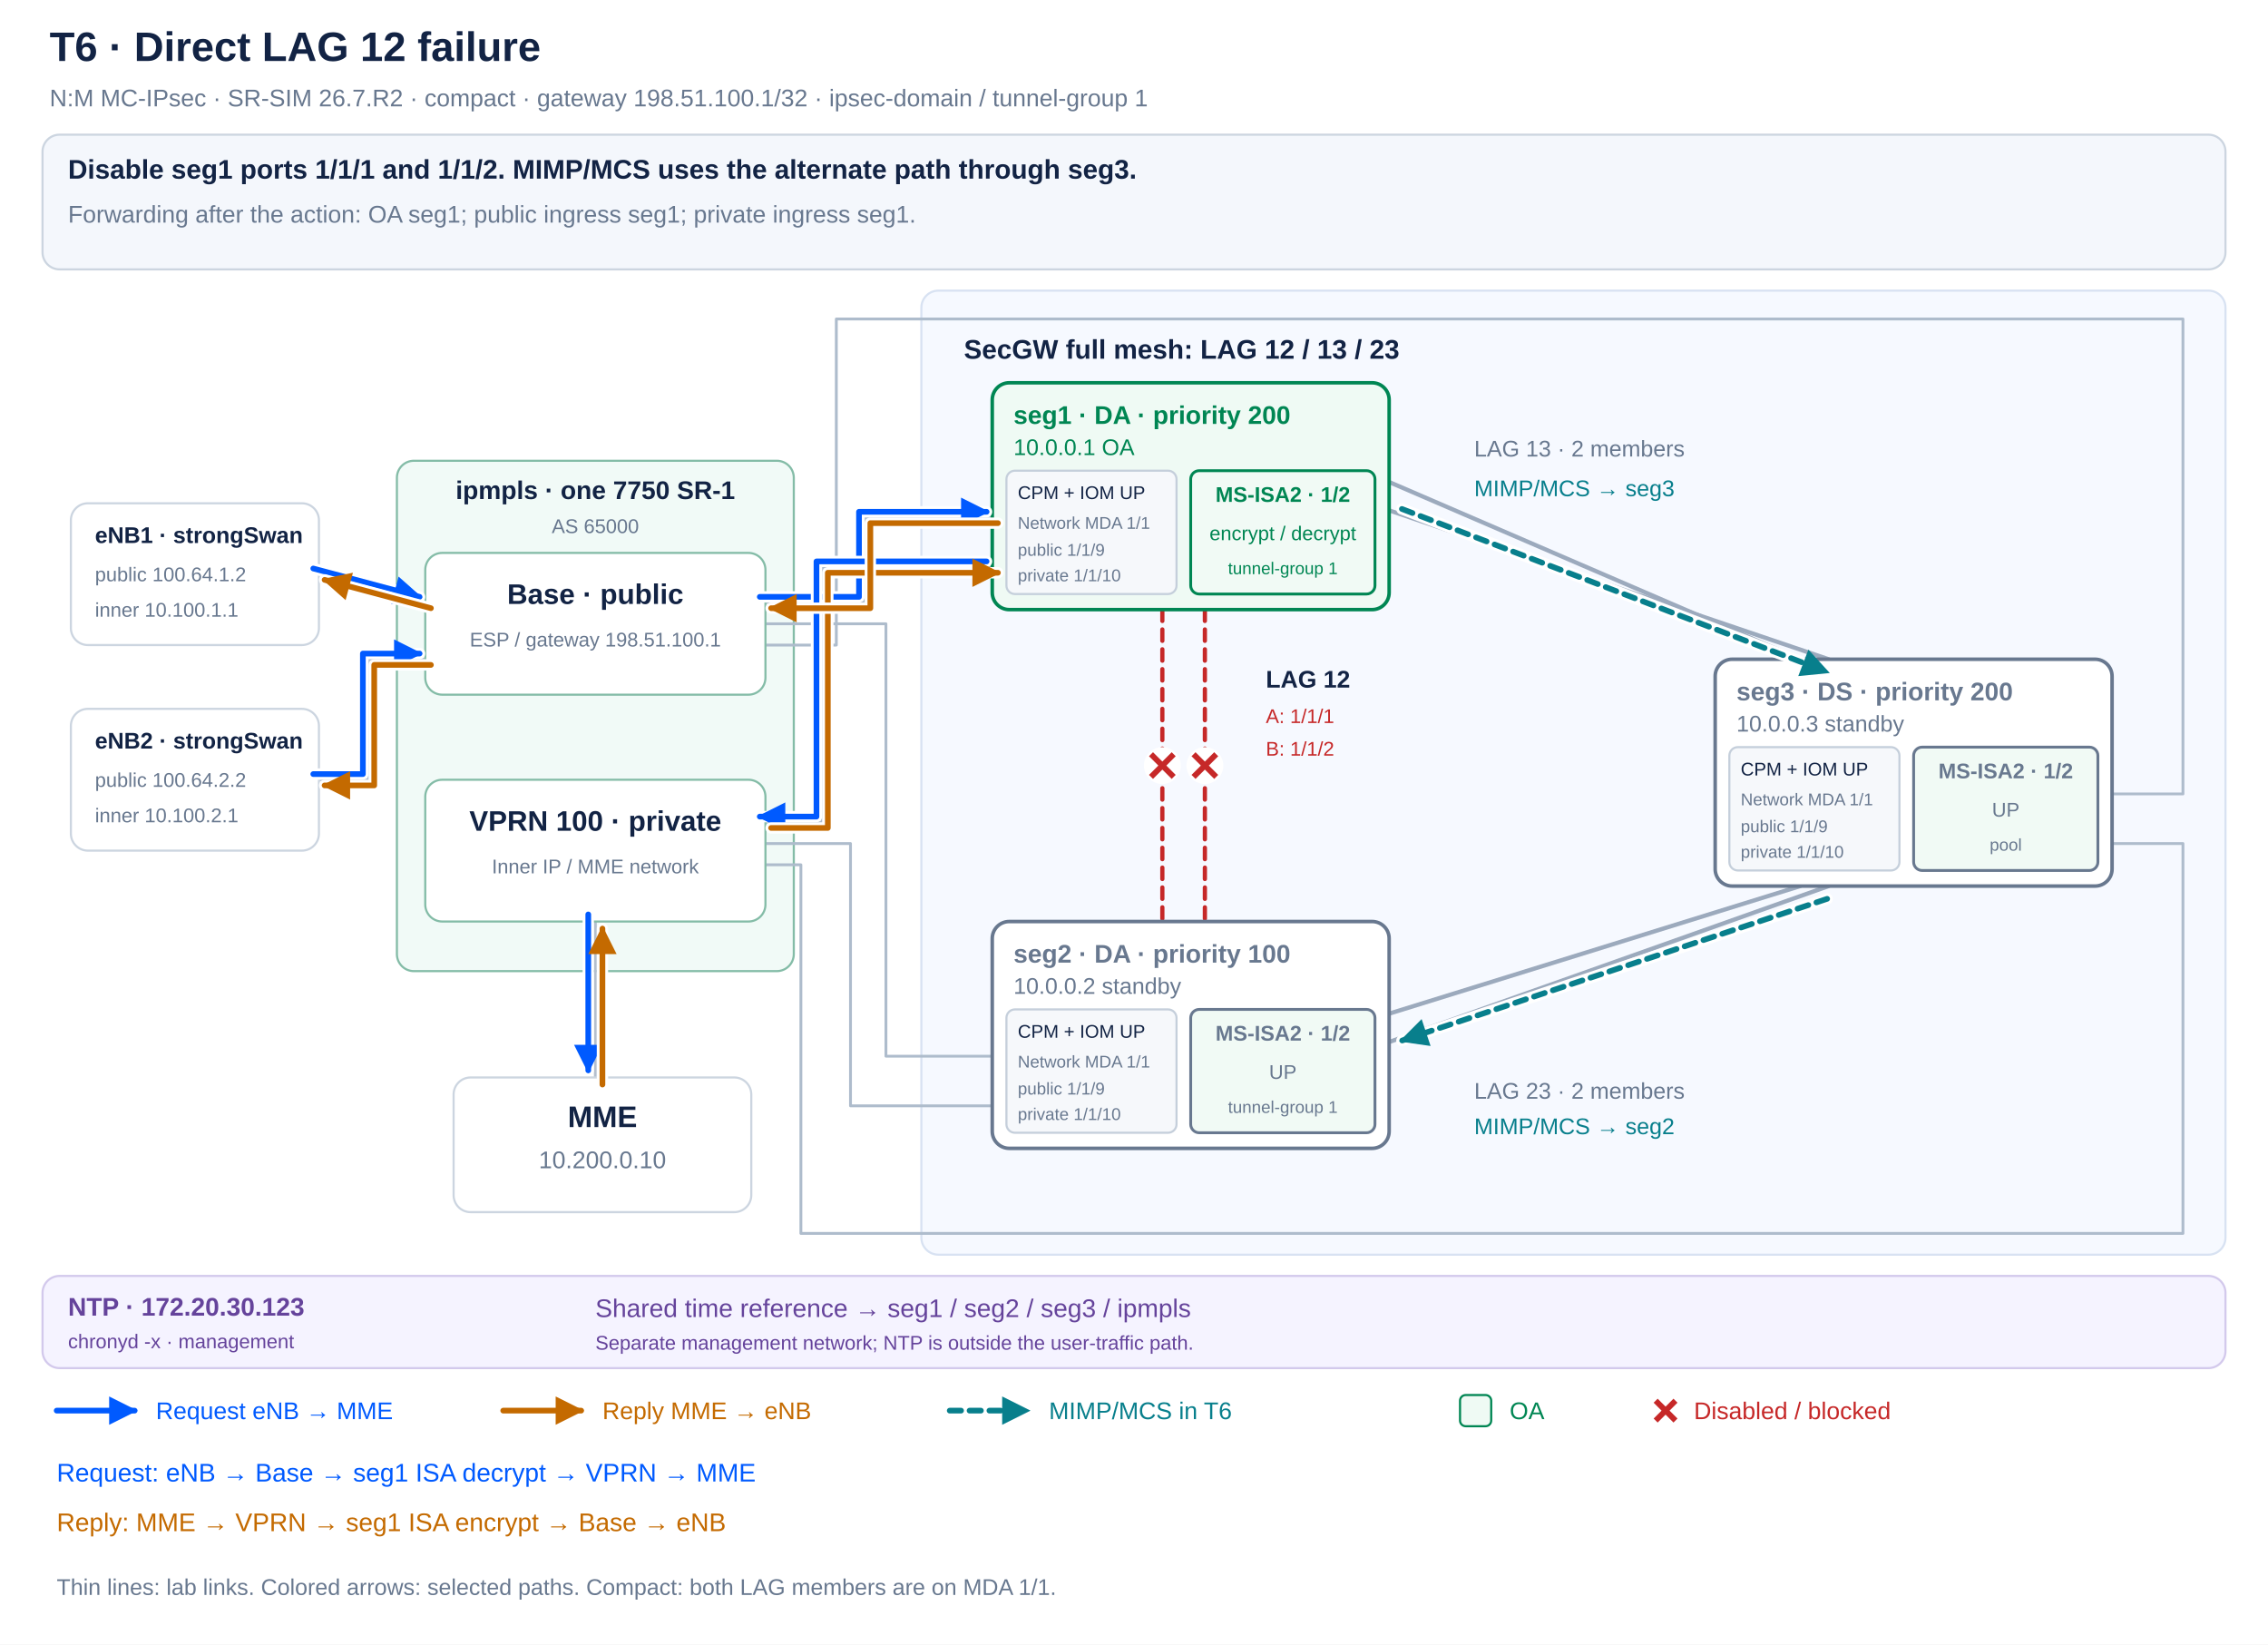
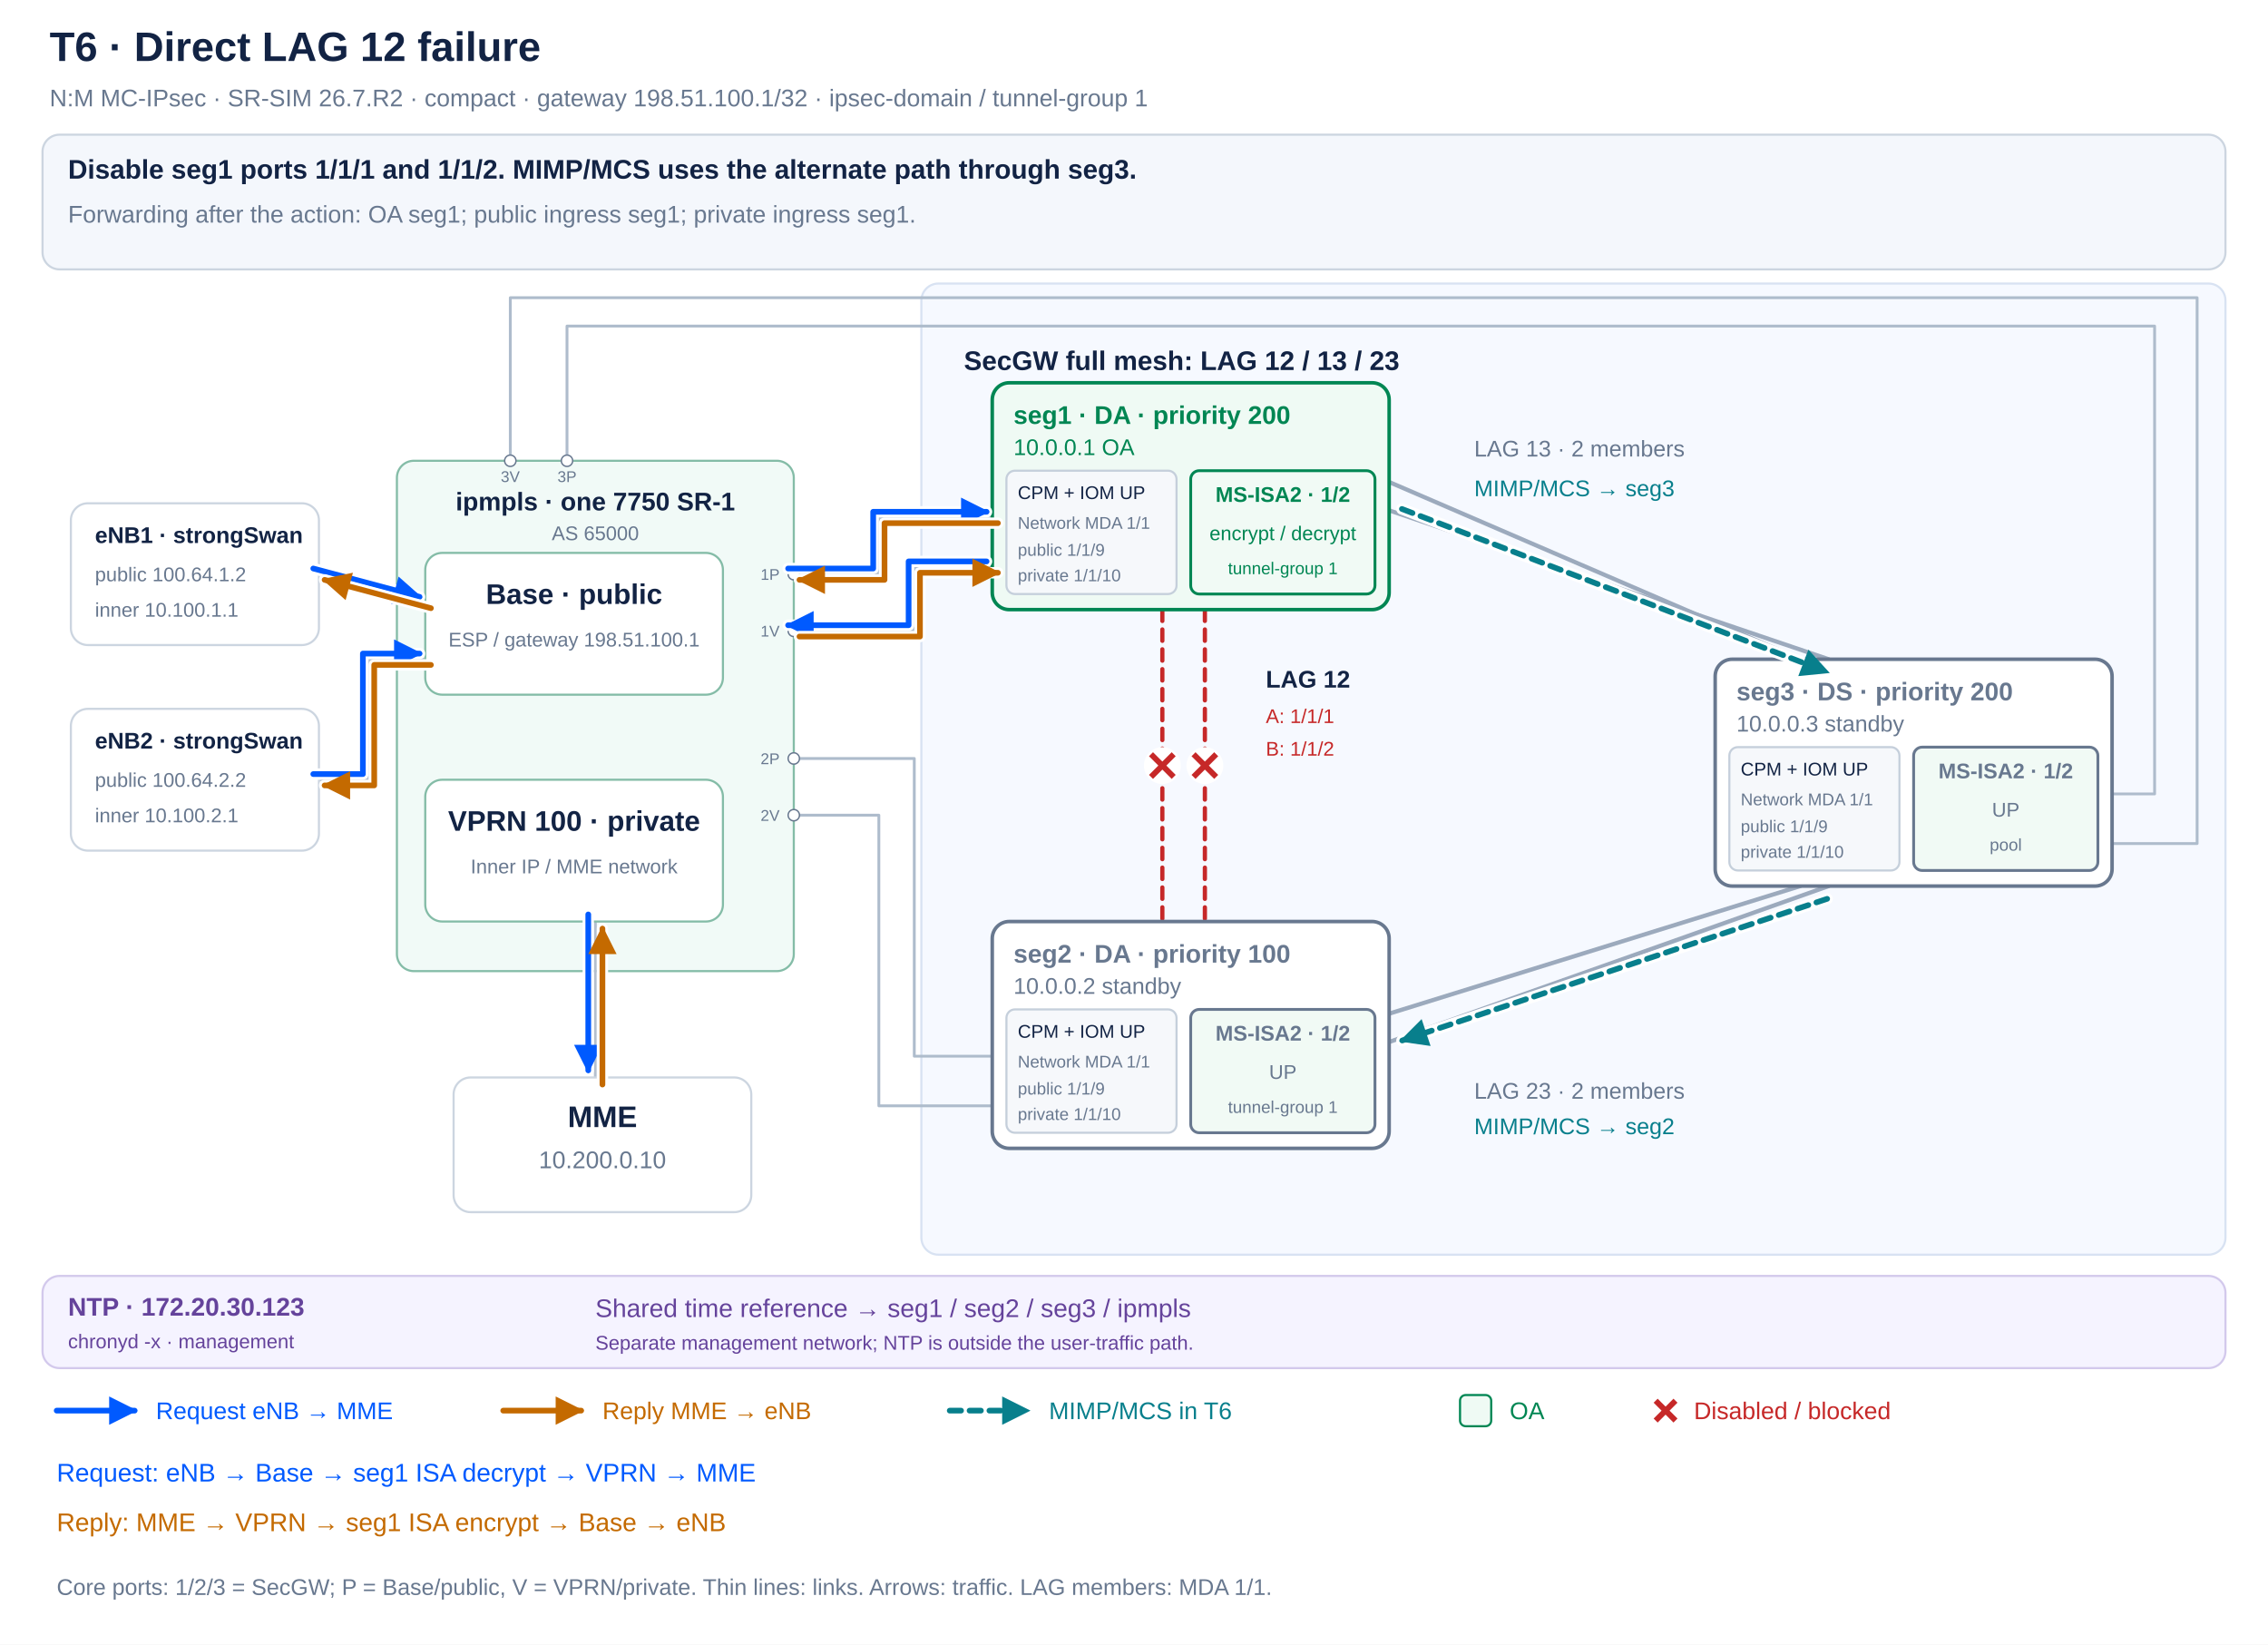
<svg xmlns="http://www.w3.org/2000/svg" width="1600" height="1160" viewBox="0 0 1600 1160" font-family="Arial, sans-serif">
  <defs>
    <marker id="m005aff" viewBox="0 0 10 10" refX="9" refY="5" markerWidth="5" markerHeight="5" orient="auto">
      <path d="M0,0 L10,5 L0,10z" fill="#005aff" />
    </marker>
    <marker id="mc46a00" viewBox="0 0 10 10" refX="9" refY="5" markerWidth="5" markerHeight="5" orient="auto">
      <path d="M0,0 L10,5 L0,10z" fill="#c46a00" />
    </marker>
    <marker id="mc62828" viewBox="0 0 10 10" refX="9" refY="5" markerWidth="5" markerHeight="5" orient="auto">
      <path d="M0,0 L10,5 L0,10z" fill="#c62828" />
    </marker>
    <marker id="m087f8c" viewBox="0 0 10 10" refX="9" refY="5" markerWidth="5" markerHeight="5" orient="auto">
      <path d="M0,0 L10,5 L0,10z" fill="#087f8c" />
    </marker>
  </defs>
  <rect width="1600" height="1160" fill="white" />
  <text x="35" y="43" font-size="29" fill="#122344" text-anchor="start" font-weight="700">T6 · Direct LAG 12 failure</text>
  <text x="35" y="75" font-size="17" fill="#68788f" text-anchor="start" font-weight="400">N:M MC-IPsec · SR-SIM 26.7.R2 · compact · gateway 198.51.100.1/32 · ipsec-domain / tunnel-group 1</text>
  <rect x="30" y="95" width="1540" height="95" rx="12" fill="#f4f7fc" stroke="#ccd5e0" stroke-width="1.5" />
  <text x="48" y="126" font-size="19" fill="#122344" text-anchor="start" font-weight="600">Disable seg1 ports 1/1/1 and 1/1/2. MIMP/MCS uses the alternate path through seg3.</text>
  <text x="48" y="157" font-size="17" fill="#68788f" text-anchor="start" font-weight="400">Forwarding after the action: OA seg1; public ingress seg1; private ingress seg1.</text>
-   <rect x="650" y="205" width="920" height="680" rx="12" fill="#f6f9ff" stroke="#d8e2f2" stroke-width="1.5" />
-   <text x="680" y="253" font-size="19" fill="#122344" text-anchor="start" font-weight="600">SecGW full mesh: LAG 12 / 13 / 23</text>
+   <rect x="650" y="200" width="920" height="685" rx="12" fill="#f6f9ff" stroke="#d8e2f2" stroke-width="1.5" />
+   <text x="680" y="261" font-size="19" fill="#122344" text-anchor="start" font-weight="600">SecGW full mesh: LAG 12 / 13 / 23</text>
  <rect x="280" y="325" width="280" height="360" rx="12" fill="#f1faf7" stroke="#84bca7" stroke-width="1.5" />
-   <text x="420" y="352" font-size="18" fill="#122344" text-anchor="middle" font-weight="600">ipmpls · one 7750 SR-1</text>
-   <text x="420" y="376" font-size="14" fill="#68788f" text-anchor="middle" font-weight="400">AS 65000</text>
-   <polyline points="540,425 610,425 610,365 700,365" fill="none" stroke="#aebccc" stroke-width="2" stroke-linejoin="round" stroke-linecap="round" />
-   <polyline points="540,580 580,580 580,400 700,400" fill="none" stroke="#aebccc" stroke-width="2" stroke-linejoin="round" stroke-linecap="round" />
-   <polyline points="540,440 625,440 625,745 700,745" fill="none" stroke="#aebccc" stroke-width="2" stroke-linejoin="round" stroke-linecap="round" />
-   <polyline points="540,595 600,595 600,780 700,780" fill="none" stroke="#aebccc" stroke-width="2" stroke-linejoin="round" stroke-linecap="round" />
-   <polyline points="540,455 590,455 590,225 1540,225 1540,560 1490,560" fill="none" stroke="#aebccc" stroke-width="2" stroke-linejoin="round" stroke-linecap="round" />
-   <polyline points="540,610 565,610 565,870 1540,870 1540,595 1490,595" fill="none" stroke="#aebccc" stroke-width="2" stroke-linejoin="round" stroke-linecap="round" />
+   <text x="420" y="360" font-size="18" fill="#122344" text-anchor="middle" font-weight="600">ipmpls · one 7750 SR-1</text>
+   <text x="420" y="381" font-size="14" fill="#68788f" text-anchor="middle" font-weight="400">AS 65000</text>
+   <polyline points="560,405 620,405 620,365 700,365" fill="none" stroke="#aebccc" stroke-width="2" stroke-linejoin="round" stroke-linecap="round" />
+   <polyline points="560,445 645,445 645,400 700,400" fill="none" stroke="#aebccc" stroke-width="2" stroke-linejoin="round" stroke-linecap="round" />
+   <polyline points="560,535 645,535 645,745 700,745" fill="none" stroke="#aebccc" stroke-width="2" stroke-linejoin="round" stroke-linecap="round" />
+   <polyline points="560,575 620,575 620,780 700,780" fill="none" stroke="#aebccc" stroke-width="2" stroke-linejoin="round" stroke-linecap="round" />
+   <polyline points="400,325 400,230 1520,230 1520,560 1490,560" fill="none" stroke="#aebccc" stroke-width="2" stroke-linejoin="round" stroke-linecap="round" />
+   <polyline points="360,325 360,210 1550,210 1550,595 1490,595" fill="none" stroke="#aebccc" stroke-width="2" stroke-linejoin="round" stroke-linecap="round" />
  <polyline points="225,405 300,425" fill="none" stroke="#b4bfce" stroke-width="2" stroke-linejoin="round" stroke-linecap="round" />
  <polyline points="225,550 260,550 260,465 300,465" fill="none" stroke="#b4bfce" stroke-width="2" stroke-linejoin="round" stroke-linecap="round" />
  <polyline points="420,650 420,760" fill="none" stroke="#b4bfce" stroke-width="2" stroke-linejoin="round" stroke-linecap="round" />
  <polyline points="820,430 820,650" fill="none" stroke="#c62828" stroke-width="3" stroke-linejoin="round" stroke-linecap="round" stroke-dasharray="8 6" />
  <circle cx="820.0" cy="540.0" r="13" fill="white" />
  <path d="M812.0,532.0 L828.0,548.0 M812.0,548.0 L828.0,532.0" stroke="#c62828" stroke-width="4" />
  <polyline points="850,430 850,650" fill="none" stroke="#c62828" stroke-width="3" stroke-linejoin="round" stroke-linecap="round" stroke-dasharray="8 6" />
  <circle cx="850.0" cy="540.0" r="13" fill="white" />
  <path d="M842.0,532.0 L858.0,548.0 M842.0,548.0 L858.0,532.0" stroke="#c62828" stroke-width="4" />
  <polyline points="980,340 1270,465" fill="none" stroke="#9caabd" stroke-width="3" stroke-linejoin="round" stroke-linecap="round" />
  <polyline points="980,360 1290,465" fill="none" stroke="#9caabd" stroke-width="3" stroke-linejoin="round" stroke-linecap="round" />
  <polyline points="980,715 1270,625" fill="none" stroke="#9caabd" stroke-width="3" stroke-linejoin="round" stroke-linecap="round" />
  <polyline points="980,735 1290,625" fill="none" stroke="#9caabd" stroke-width="3" stroke-linejoin="round" stroke-linecap="round" />
-   <rect x="300" y="390" width="240" height="100" rx="12" fill="white" stroke="#84bca7" stroke-width="1.5" />
-   <text x="420" y="426" font-size="20" fill="#122344" text-anchor="middle" font-weight="600">Base · public</text>
-   <text x="420" y="456" font-size="14" fill="#68788f" text-anchor="middle" font-weight="400">ESP / gateway 198.51.100.1</text>
-   <rect x="300" y="550" width="240" height="100" rx="12" fill="white" stroke="#84bca7" stroke-width="1.5" />
-   <text x="420" y="586" font-size="20" fill="#122344" text-anchor="middle" font-weight="600">VPRN 100 · private</text>
-   <text x="420" y="616" font-size="14" fill="#68788f" text-anchor="middle" font-weight="400">Inner IP / MME network</text>
+   <rect x="300" y="390" width="210" height="100" rx="12" fill="white" stroke="#84bca7" stroke-width="1.5" />
+   <text x="405" y="426" font-size="20" fill="#122344" text-anchor="middle" font-weight="600">Base · public</text>
+   <text x="405" y="456" font-size="14" fill="#68788f" text-anchor="middle" font-weight="400">ESP / gateway 198.51.100.1</text>
+   <rect x="300" y="550" width="210" height="100" rx="12" fill="white" stroke="#84bca7" stroke-width="1.5" />
+   <text x="405" y="586" font-size="20" fill="#122344" text-anchor="middle" font-weight="600">VPRN 100 · private</text>
+   <text x="405" y="616" font-size="14" fill="#68788f" text-anchor="middle" font-weight="400">Inner IP / MME network</text>
+   <circle cx="560" cy="405" r="4" fill="white" stroke="#68788f" />
+   <text x="550" y="409" font-size="11" fill="#68788f" text-anchor="end" font-weight="400">1P</text>
+   <circle cx="560" cy="445" r="4" fill="white" stroke="#68788f" />
+   <text x="550" y="449" font-size="11" fill="#68788f" text-anchor="end" font-weight="400">1V</text>
+   <circle cx="560" cy="535" r="4" fill="white" stroke="#68788f" />
+   <text x="550" y="539" font-size="11" fill="#68788f" text-anchor="end" font-weight="400">2P</text>
+   <circle cx="560" cy="575" r="4" fill="white" stroke="#68788f" />
+   <text x="550" y="579" font-size="11" fill="#68788f" text-anchor="end" font-weight="400">2V</text>
+   <circle cx="400" cy="325" r="4" fill="white" stroke="#68788f" />
+   <text x="400" y="340" font-size="11" fill="#68788f" text-anchor="middle" font-weight="400">3P</text>
+   <circle cx="360" cy="325" r="4" fill="white" stroke="#68788f" />
+   <text x="360" y="340" font-size="11" fill="#68788f" text-anchor="middle" font-weight="400">3V</text>
  <rect x="50" y="355" width="175" height="100" rx="12" fill="white" stroke="#ccd5e0" stroke-width="1.5" />
  <text x="67" y="383" font-size="16" fill="#122344" text-anchor="start" font-weight="600">eNB1 · strongSwan</text>
  <text x="67" y="410" font-size="14" fill="#68788f" text-anchor="start" font-weight="400">public 100.64.1.2</text>
  <text x="67" y="435" font-size="14" fill="#68788f" text-anchor="start" font-weight="400">inner 10.100.1.1</text>
  <rect x="50" y="500" width="175" height="100" rx="12" fill="white" stroke="#ccd5e0" stroke-width="1.5" />
  <text x="67" y="528" font-size="16" fill="#122344" text-anchor="start" font-weight="600">eNB2 · strongSwan</text>
  <text x="67" y="555" font-size="14" fill="#68788f" text-anchor="start" font-weight="400">public 100.64.2.2</text>
  <text x="67" y="580" font-size="14" fill="#68788f" text-anchor="start" font-weight="400">inner 10.100.2.1</text>
  <rect x="320" y="760" width="210" height="95" rx="12" fill="white" stroke="#ccd5e0" stroke-width="1.5" />
  <text x="425" y="795" font-size="21" fill="#122344" text-anchor="middle" font-weight="600">MME</text>
  <text x="425" y="824" font-size="17" fill="#68788f" text-anchor="middle" font-weight="400">10.200.0.10</text>
  <rect x="700" y="270" width="280" height="160" rx="12" fill="#effaf4" stroke="#008653" stroke-width="2.5" />
  <text x="715" y="299" font-size="18" fill="#008653" text-anchor="start" font-weight="600">seg1 · DA · priority 200</text>
  <text x="715" y="321" font-size="16" fill="#008653" text-anchor="start" font-weight="400">10.0.0.1     OA</text>
  <rect x="710" y="332" width="120" height="87" rx="6" fill="#f6f8fb" stroke="#c5cfdb" stroke-width="1.5" />
  <text x="718" y="352" font-size="13" fill="#122344" text-anchor="start" font-weight="400">CPM + IOM UP</text>
  <text x="718" y="373" font-size="12" fill="#68788f" text-anchor="start" font-weight="400">Network MDA 1/1</text>
  <text x="718" y="392" font-size="12" fill="#68788f" text-anchor="start" font-weight="400">public 1/1/9</text>
  <text x="718" y="410" font-size="12" fill="#68788f" text-anchor="start" font-weight="400">private 1/1/10</text>
  <rect x="840" y="332" width="130" height="87" rx="6" fill="#f1faf5" stroke="#008653" stroke-width="2" />
  <text x="905" y="354" font-size="15" fill="#008653" text-anchor="middle" font-weight="600">MS-ISA2 · 1/2</text>
  <text x="905" y="381" font-size="14" fill="#008653" text-anchor="middle" font-weight="400">encrypt / decrypt</text>
  <text x="905" y="405" font-size="12" fill="#008653" text-anchor="middle" font-weight="400">tunnel-group 1</text>
  <rect x="700" y="650" width="280" height="160" rx="12" fill="white" stroke="#68788f" stroke-width="2.5" />
  <text x="715" y="679" font-size="18" fill="#68788f" text-anchor="start" font-weight="600">seg2 · DA · priority 100</text>
  <text x="715" y="701" font-size="16" fill="#68788f" text-anchor="start" font-weight="400">10.0.0.2     standby</text>
  <rect x="710" y="712" width="120" height="87" rx="6" fill="#f6f8fb" stroke="#c5cfdb" stroke-width="1.5" />
  <text x="718" y="732" font-size="13" fill="#122344" text-anchor="start" font-weight="400">CPM + IOM UP</text>
  <text x="718" y="753" font-size="12" fill="#68788f" text-anchor="start" font-weight="400">Network MDA 1/1</text>
  <text x="718" y="772" font-size="12" fill="#68788f" text-anchor="start" font-weight="400">public 1/1/9</text>
  <text x="718" y="790" font-size="12" fill="#68788f" text-anchor="start" font-weight="400">private 1/1/10</text>
  <rect x="840" y="712" width="130" height="87" rx="6" fill="#f1faf5" stroke="#68788f" stroke-width="2" />
  <text x="905" y="734" font-size="15" fill="#68788f" text-anchor="middle" font-weight="600">MS-ISA2 · 1/2</text>
  <text x="905" y="761" font-size="14" fill="#68788f" text-anchor="middle" font-weight="400">UP</text>
  <text x="905" y="785" font-size="12" fill="#68788f" text-anchor="middle" font-weight="400">tunnel-group 1</text>
  <rect x="1210" y="465" width="280" height="160" rx="12" fill="white" stroke="#68788f" stroke-width="2.5" />
  <text x="1225" y="494" font-size="18" fill="#68788f" text-anchor="start" font-weight="600">seg3 · DS · priority 200</text>
  <text x="1225" y="516" font-size="16" fill="#68788f" text-anchor="start" font-weight="400">10.0.0.3     standby</text>
  <rect x="1220" y="527" width="120" height="87" rx="6" fill="#f6f8fb" stroke="#c5cfdb" stroke-width="1.5" />
  <text x="1228" y="547" font-size="13" fill="#122344" text-anchor="start" font-weight="400">CPM + IOM UP</text>
  <text x="1228" y="568" font-size="12" fill="#68788f" text-anchor="start" font-weight="400">Network MDA 1/1</text>
  <text x="1228" y="587" font-size="12" fill="#68788f" text-anchor="start" font-weight="400">public 1/1/9</text>
  <text x="1228" y="605" font-size="12" fill="#68788f" text-anchor="start" font-weight="400">private 1/1/10</text>
  <rect x="1350" y="527" width="130" height="87" rx="6" fill="#f1faf5" stroke="#68788f" stroke-width="2" />
  <text x="1415" y="549" font-size="15" fill="#68788f" text-anchor="middle" font-weight="600">MS-ISA2 · 1/2</text>
  <text x="1415" y="576" font-size="14" fill="#68788f" text-anchor="middle" font-weight="400">UP</text>
  <text x="1415" y="600" font-size="12" fill="#68788f" text-anchor="middle" font-weight="400">pool</text>
  <polyline points="221,401 296,421" fill="none" stroke="white" stroke-width="8" stroke-linejoin="round" stroke-linecap="round" />
  <polyline points="221,401 296,421" fill="none" stroke="#005aff" stroke-width="4" stroke-linejoin="round" stroke-linecap="round" marker-end="url(#m005aff)" />
  <polyline points="221,546 256,546 256,461 296,461" fill="none" stroke="white" stroke-width="8" stroke-linejoin="round" stroke-linecap="round" />
  <polyline points="221,546 256,546 256,461 296,461" fill="none" stroke="#005aff" stroke-width="4" stroke-linejoin="round" stroke-linecap="round" marker-end="url(#m005aff)" />
-   <polyline points="536,421 606,421 606,361 696,361" fill="none" stroke="white" stroke-width="8" stroke-linejoin="round" stroke-linecap="round" />
-   <polyline points="536,421 606,421 606,361 696,361" fill="none" stroke="#005aff" stroke-width="4" stroke-linejoin="round" stroke-linecap="round" marker-end="url(#m005aff)" />
-   <polyline points="696,396 576,396 576,576 536,576" fill="none" stroke="white" stroke-width="8" stroke-linejoin="round" stroke-linecap="round" />
-   <polyline points="696,396 576,396 576,576 536,576" fill="none" stroke="#005aff" stroke-width="4" stroke-linejoin="round" stroke-linecap="round" marker-end="url(#m005aff)" />
+   <polyline points="556,401 616,401 616,361 696,361" fill="none" stroke="white" stroke-width="8" stroke-linejoin="round" stroke-linecap="round" />
+   <polyline points="556,401 616,401 616,361 696,361" fill="none" stroke="#005aff" stroke-width="4" stroke-linejoin="round" stroke-linecap="round" marker-end="url(#m005aff)" />
+   <polyline points="696,396 641,396 641,441 556,441" fill="none" stroke="white" stroke-width="8" stroke-linejoin="round" stroke-linecap="round" />
+   <polyline points="696,396 641,396 641,441 556,441" fill="none" stroke="#005aff" stroke-width="4" stroke-linejoin="round" stroke-linecap="round" marker-end="url(#m005aff)" />
  <polyline points="415,645 415,755" fill="none" stroke="white" stroke-width="8" stroke-linejoin="round" stroke-linecap="round" />
  <polyline points="415,645 415,755" fill="none" stroke="#005aff" stroke-width="4" stroke-linejoin="round" stroke-linecap="round" marker-end="url(#m005aff)" />
  <polyline points="425,765 425,655" fill="none" stroke="white" stroke-width="8" stroke-linejoin="round" stroke-linecap="round" />
  <polyline points="425,765 425,655" fill="none" stroke="#c46a00" stroke-width="4" stroke-linejoin="round" stroke-linecap="round" marker-end="url(#mc46a00)" />
-   <polyline points="544,584 584,584 584,404 704,404" fill="none" stroke="white" stroke-width="8" stroke-linejoin="round" stroke-linecap="round" />
-   <polyline points="544,584 584,584 584,404 704,404" fill="none" stroke="#c46a00" stroke-width="4" stroke-linejoin="round" stroke-linecap="round" marker-end="url(#mc46a00)" />
-   <polyline points="704,369 614,369 614,429 544,429" fill="none" stroke="white" stroke-width="8" stroke-linejoin="round" stroke-linecap="round" />
-   <polyline points="704,369 614,369 614,429 544,429" fill="none" stroke="#c46a00" stroke-width="4" stroke-linejoin="round" stroke-linecap="round" marker-end="url(#mc46a00)" />
+   <polyline points="564,449 649,449 649,404 704,404" fill="none" stroke="white" stroke-width="8" stroke-linejoin="round" stroke-linecap="round" />
+   <polyline points="564,449 649,449 649,404 704,404" fill="none" stroke="#c46a00" stroke-width="4" stroke-linejoin="round" stroke-linecap="round" marker-end="url(#mc46a00)" />
+   <polyline points="704,369 624,369 624,409 564,409" fill="none" stroke="white" stroke-width="8" stroke-linejoin="round" stroke-linecap="round" />
+   <polyline points="704,369 624,369 624,409 564,409" fill="none" stroke="#c46a00" stroke-width="4" stroke-linejoin="round" stroke-linecap="round" marker-end="url(#mc46a00)" />
  <polyline points="304,429 229,409" fill="none" stroke="white" stroke-width="8" stroke-linejoin="round" stroke-linecap="round" />
  <polyline points="304,429 229,409" fill="none" stroke="#c46a00" stroke-width="4" stroke-linejoin="round" stroke-linecap="round" marker-end="url(#mc46a00)" />
  <polyline points="304,469 264,469 264,554 229,554" fill="none" stroke="white" stroke-width="8" stroke-linejoin="round" stroke-linecap="round" />
  <polyline points="304,469 264,469 264,554 229,554" fill="none" stroke="#c46a00" stroke-width="4" stroke-linejoin="round" stroke-linecap="round" marker-end="url(#mc46a00)" />
  <polyline points="989.0,359.0 1289.0,474.0" fill="none" stroke="white" stroke-width="8" stroke-linejoin="round" stroke-linecap="round" />
  <polyline points="989.0,359.0 1289.0,474.0" fill="none" stroke="#087f8c" stroke-width="4" stroke-linejoin="round" stroke-linecap="round" stroke-dasharray="8 6" marker-end="url(#m087f8c)" />
  <polyline points="1289.0,634.0 989.0,734.0" fill="none" stroke="white" stroke-width="8" stroke-linejoin="round" stroke-linecap="round" />
  <polyline points="1289.0,634.0 989.0,734.0" fill="none" stroke="#087f8c" stroke-width="4" stroke-linejoin="round" stroke-linecap="round" stroke-dasharray="8 6" marker-end="url(#m087f8c)" />
  <text x="893" y="485" font-size="17" fill="#122344" text-anchor="start" font-weight="600">LAG 12</text>
  <text x="893" y="510" font-size="14" fill="#c62828" text-anchor="start" font-weight="400">A: 1/1/1</text>
  <text x="893" y="533" font-size="14" fill="#c62828" text-anchor="start" font-weight="400">B: 1/1/2</text>
  <text x="1040" y="322" font-size="16" fill="#68788f" text-anchor="start" font-weight="400">LAG 13 · 2 members</text>
  <text x="1040" y="775" font-size="16" fill="#68788f" text-anchor="start" font-weight="400">LAG 23 · 2 members</text>
  <text x="1040" y="350" font-size="16" fill="#087f8c" text-anchor="start" font-weight="400">MIMP/MCS → seg3</text>
  <text x="1040" y="800" font-size="16" fill="#087f8c" text-anchor="start" font-weight="400">MIMP/MCS → seg2</text>
  <rect x="30" y="900" width="1540" height="65" rx="12" fill="#f5f3ff" stroke="#d3c9ec" stroke-width="1.5" />
  <text x="48" y="928" font-size="18" fill="#65439b" text-anchor="start" font-weight="600">NTP · 172.20.30.123</text>
  <text x="48" y="951" font-size="14" fill="#65439b" text-anchor="start" font-weight="400">chronyd -x · management</text>
  <text x="420" y="929" font-size="18" fill="#65439b" text-anchor="start" font-weight="400">Shared time reference → seg1 / seg2 / seg3 / ipmpls</text>
  <text x="420" y="952" font-size="14" fill="#65439b" text-anchor="start" font-weight="400">Separate management network; NTP is outside the user-traffic path.</text>
  <polyline points="40,995 95,995" fill="none" stroke="#005aff" stroke-width="4" stroke-linejoin="round" stroke-linecap="round" marker-end="url(#m005aff)" />
  <text x="110" y="1001" font-size="17" fill="#005aff" text-anchor="start" font-weight="400">Request eNB → MME</text>
  <polyline points="355,995 410,995" fill="none" stroke="#c46a00" stroke-width="4" stroke-linejoin="round" stroke-linecap="round" marker-end="url(#mc46a00)" />
  <text x="425" y="1001" font-size="17" fill="#c46a00" text-anchor="start" font-weight="400">Reply MME → eNB</text>
  <polyline points="670,995 725,995" fill="none" stroke="#087f8c" stroke-width="4" stroke-linejoin="round" stroke-linecap="round" stroke-dasharray="8 6" marker-end="url(#m087f8c)" />
  <text x="740" y="1001" font-size="17" fill="#087f8c" text-anchor="start" font-weight="400">MIMP/MCS in T6</text>
  <rect x="1030" y="984" width="22" height="22" rx="4" fill="#effaf4" stroke="#008653" stroke-width="1.5" />
  <text x="1065" y="1001" font-size="17" fill="#008653" text-anchor="start" font-weight="400">OA</text>
  <circle cx="1175" cy="995" r="12" fill="white" />
  <path d="M1168,988 L1182,1002 M1168,1002 L1182,988" stroke="#c62828" stroke-width="4" />
  <text x="1195" y="1001" font-size="17" fill="#c62828" text-anchor="start" font-weight="400">Disabled / blocked</text>
  <text x="40" y="1045" font-size="18" fill="#005aff" text-anchor="start" font-weight="400">Request: eNB → Base → seg1 ISA decrypt → VPRN → MME</text>
  <text x="40" y="1080" font-size="18" fill="#c46a00" text-anchor="start" font-weight="400">Reply: MME → VPRN → seg1 ISA encrypt → Base → eNB</text>
-   <text x="40" y="1125" font-size="16" fill="#68788f" text-anchor="start" font-weight="400">Thin lines: lab links. Colored arrows: selected paths. Compact: both LAG members are on MDA 1/1.</text>
+   <text x="40" y="1125" font-size="16" fill="#68788f" text-anchor="start" font-weight="400">Core ports: 1/2/3 = SecGW; P = Base/public, V = VPRN/private. Thin lines: links. Arrows: traffic. LAG members: MDA 1/1.</text>
</svg>
